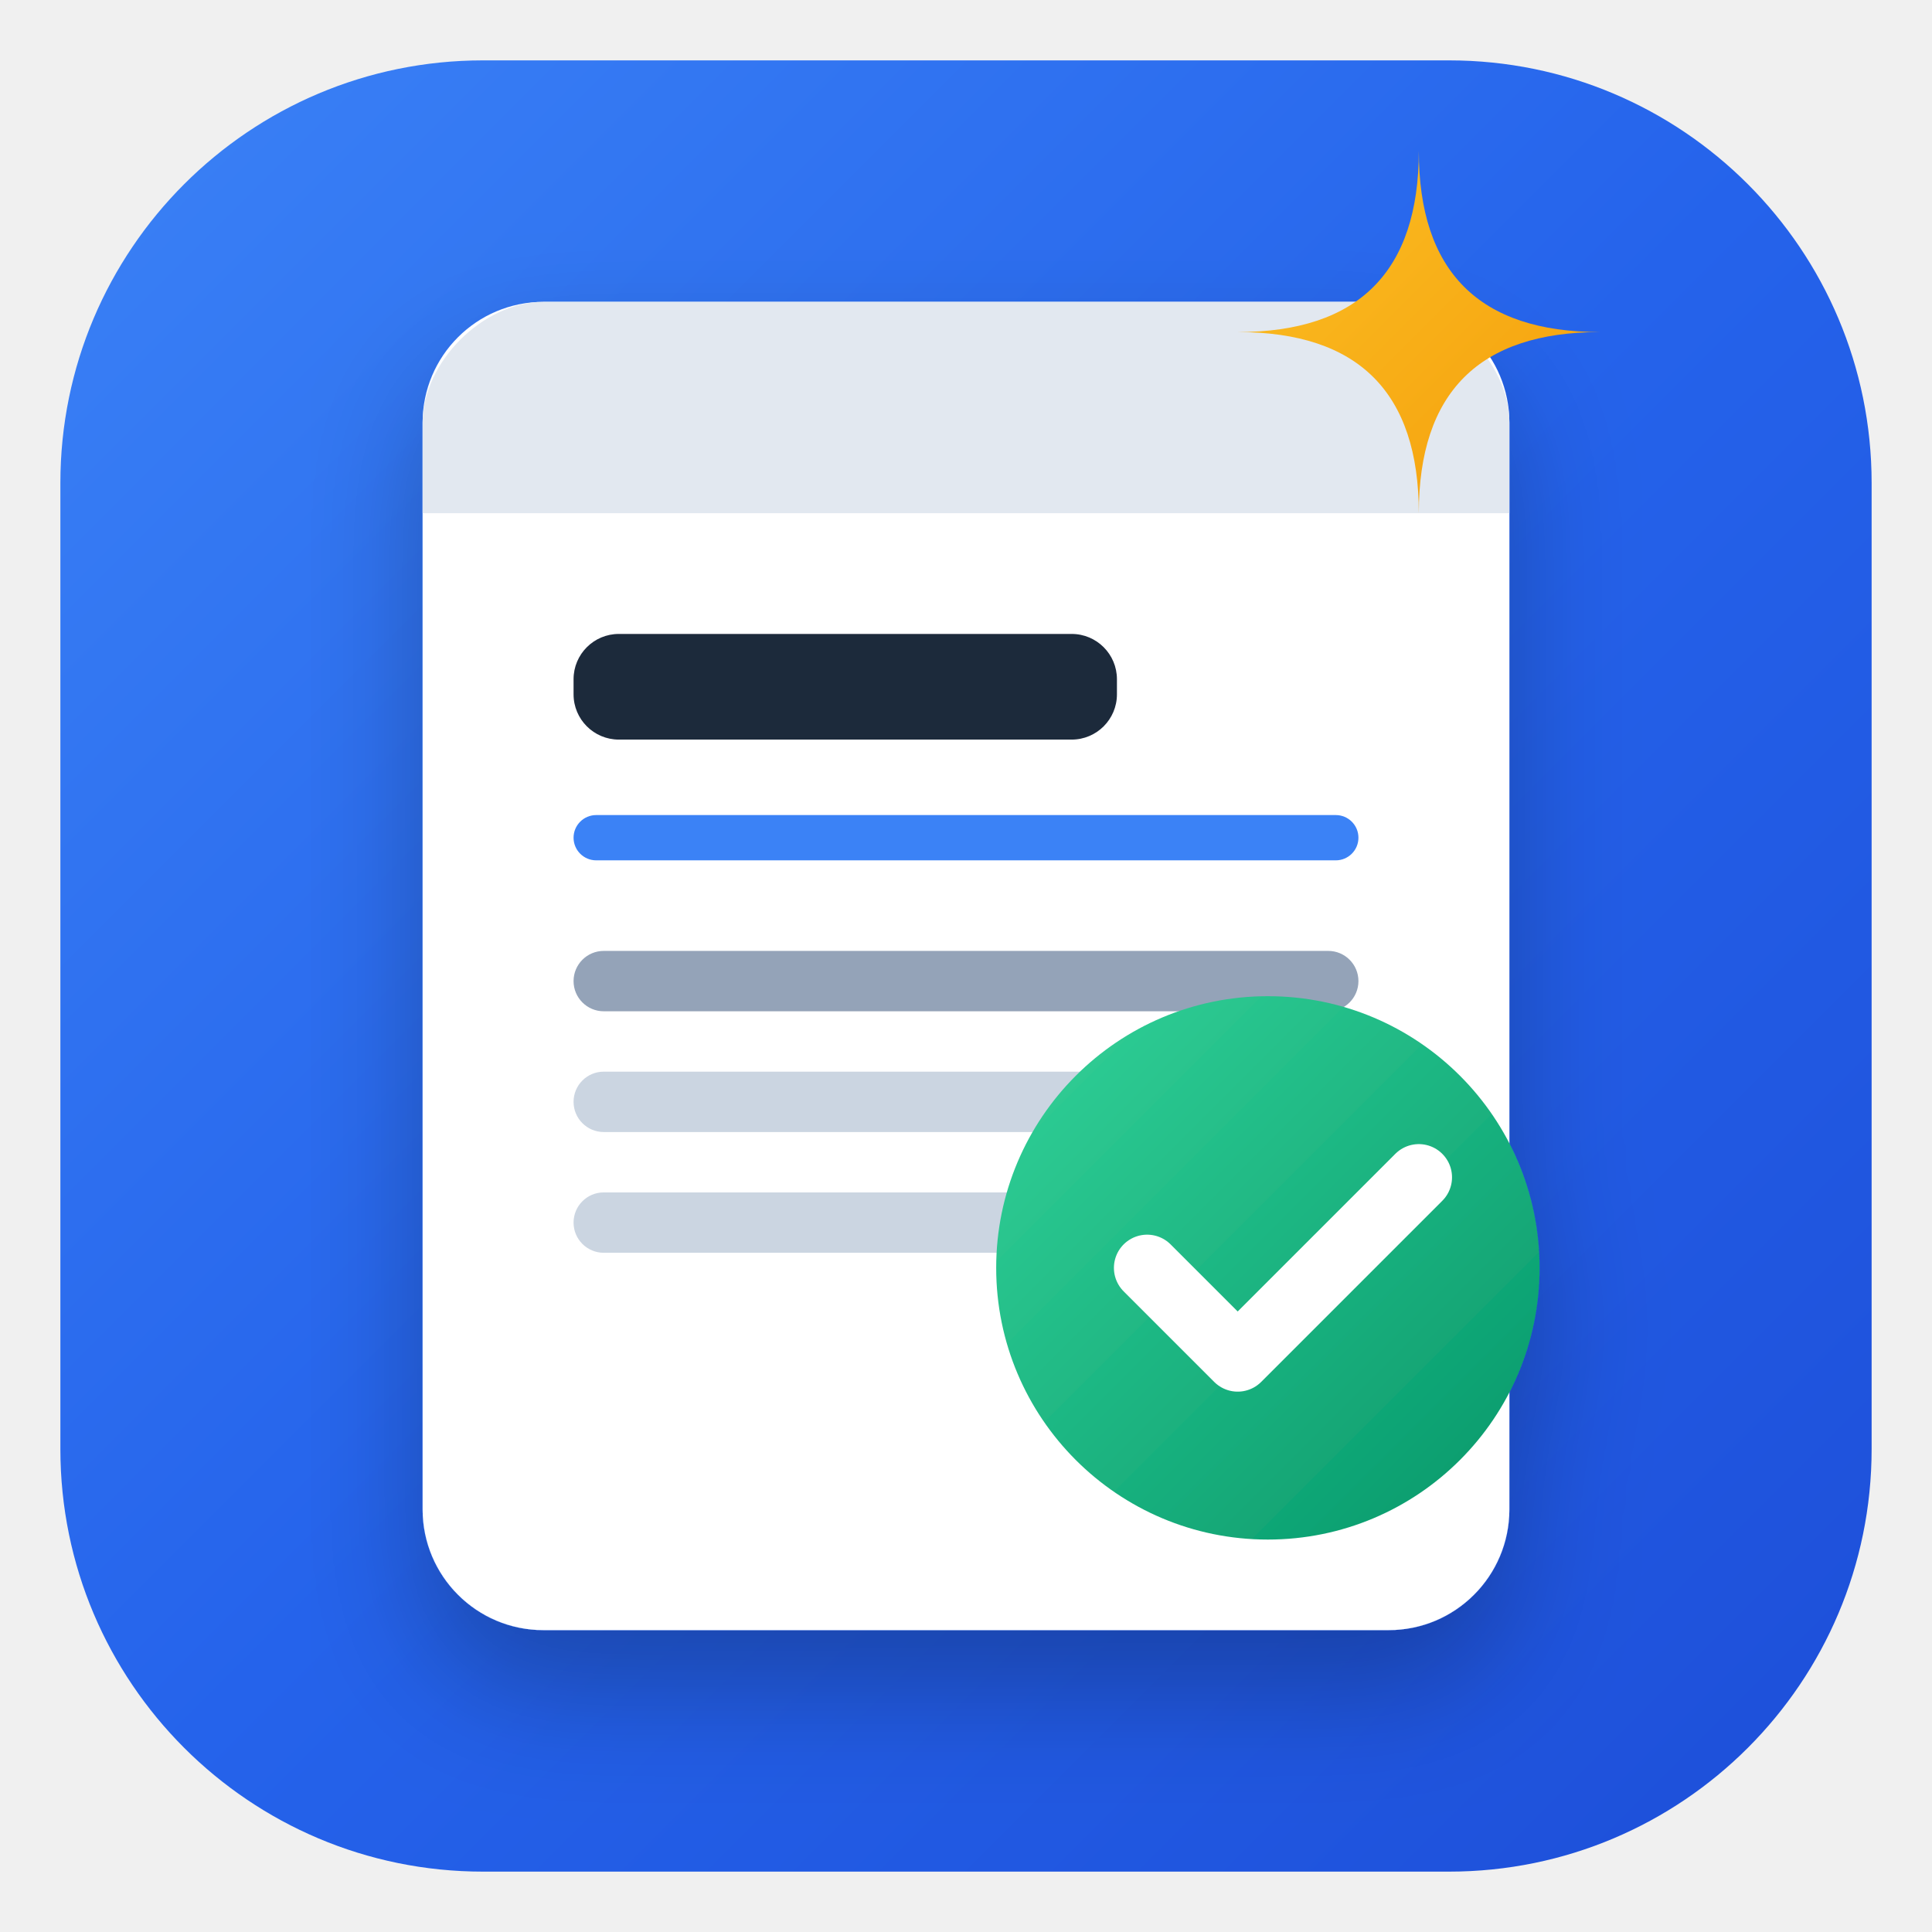
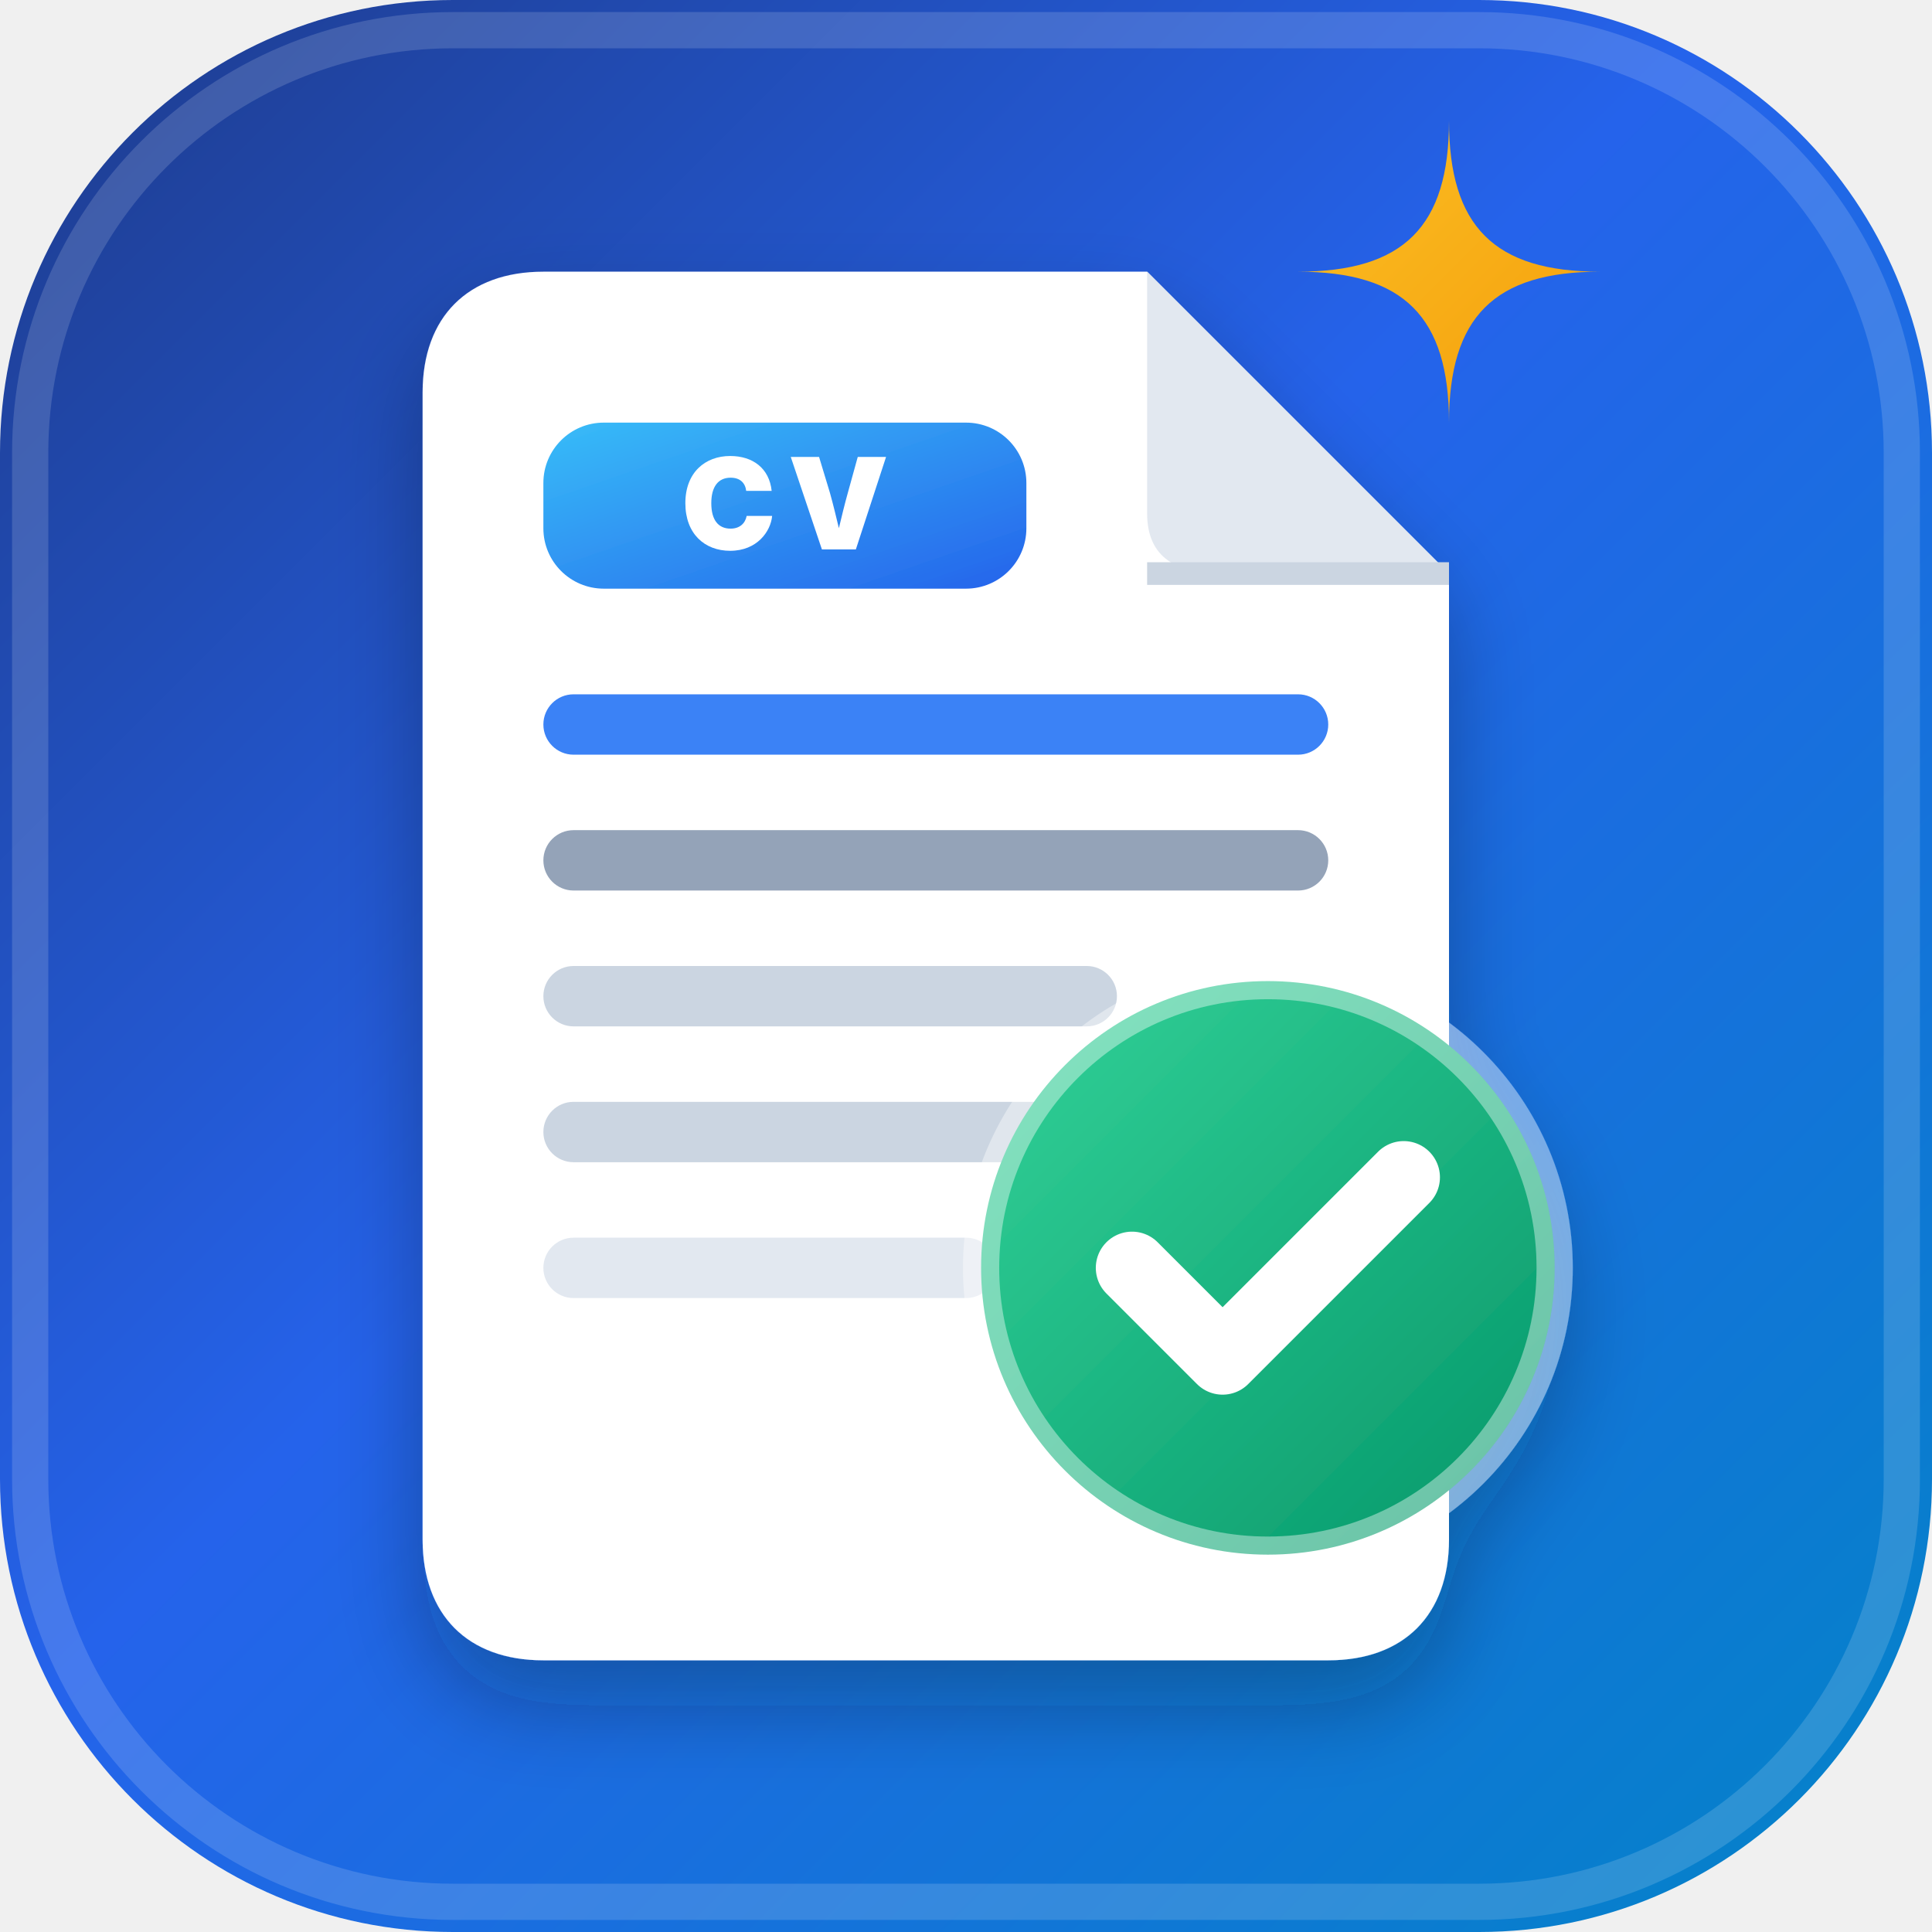
<svg xmlns="http://www.w3.org/2000/svg" viewBox="0 0 64 64" width="64" height="64">
  <defs>
-     <linearGradient id="bgGrad" x1="0%" y1="0%" x2="100%" y2="100%">
-       <stop offset="0%" stop-color="#3b82f6" />
-       <stop offset="50%" stop-color="#2563eb" />
-       <stop offset="100%" stop-color="#1d4ed8" />
+     <linearGradient id="cvfittBg" x1="0%" y1="0%" x2="100%" y2="100%">
+       <stop offset="0%" stop-color="#1e3a8a" />
+       <stop offset="45%" stop-color="#2563eb" />
+       <stop offset="100%" stop-color="#0284c7" />
    </linearGradient>
-     <linearGradient id="accentGrad" x1="0%" y1="0%" x2="100%" y2="100%">
+     <linearGradient id="cvfittAccent" x1="0%" y1="0%" x2="100%" y2="100%">
      <stop offset="0%" stop-color="#34d399" />
      <stop offset="100%" stop-color="#059669" />
    </linearGradient>
-     <linearGradient id="sparkleGrad" x1="0%" y1="0%" x2="100%" y2="100%">
+     <linearGradient id="cvfittSparkle" x1="0%" y1="0%" x2="100%" y2="100%">
      <stop offset="0%" stop-color="#fbbf24" />
      <stop offset="100%" stop-color="#f59e0b" />
    </linearGradient>
-     <filter id="shadow" x="-10%" y="-10%" width="130%" height="130%">
-       <feDropShadow dx="0" dy="2" stdDeviation="2" flood-opacity="0.25" />
+     <linearGradient id="cvfittCvBadge" x1="0%" y1="0%" x2="100%" y2="100%">
+       <stop offset="0%" stop-color="#38bdf8" />
+       <stop offset="100%" stop-color="#2563eb" />
+     </linearGradient>
+     <filter id="cvfittGlow" x="-20%" y="-20%" width="140%" height="140%">
+       <feDropShadow dx="0" dy="1.5" stdDeviation="1.5" flood-color="#0f172a" flood-opacity="0.3" />
    </filter>
  </defs>
-   <rect x="2" y="2" width="60" height="60" rx="14" fill="url(#bgGrad)" />
-   <g filter="url(#shadow)">
-     <rect x="14" y="10" width="36" height="44" rx="4" fill="#ffffff" />
-     <path d="M14 14 C14 12 16 10 18 10 L46 10 C48 10 50 12 50 14 L50 17 L14 17 Z" fill="#e2e8f0" />
-     <rect x="19" y="21" width="18" height="3.5" rx="1.5" fill="#1e293b" />
-     <rect x="19" y="27" width="26" height="1.5" rx="0.75" fill="#3b82f6" />
-     <rect x="19" y="31.5" width="26" height="2" rx="1" fill="#94a3b8" />
-     <rect x="19" y="35.5" width="21" height="2" rx="1" fill="#cbd5e1" />
-     <rect x="19" y="39.5" width="24" height="2" rx="1" fill="#cbd5e1" />
-     <circle cx="42" cy="42" r="9" fill="url(#accentGrad)" />
-     <path d="M38 42 L41 45 L47 39" fill="none" stroke="#ffffff" stroke-width="2.2" stroke-linecap="round" stroke-linejoin="round" />
+   <rect x="0" y="0" width="64" height="64" rx="15" fill="url(#cvfittBg)" />
+   <rect x="1" y="1" width="62" height="62" rx="14" fill="none" stroke="#ffffff" stroke-opacity="0.15" stroke-width="1.2" />
+   <g filter="url(#cvfittGlow)">
+     <path d="M14 13 C14 10.5 15.5 9 18 9 L38 9 L48 19 L48 51 C48 53.5 46.5 55 44 55 L18 55 C15.5 55 14 53.5 14 51 Z" fill="#ffffff" />
+     <path d="M38 9 L38 17 C38 18.5 39 19 40.5 19 L48 19 Z" fill="#e2e8f0" />
+     <path d="M38 19 L48 19" stroke="#cbd5e1" stroke-width="0.75" />
+     <rect x="18" y="14" width="16" height="5.5" rx="2" fill="url(#cvfittCvBadge)" />
+     <text x="26" y="18.2" text-anchor="middle" fill="#ffffff" font-size="4.2" font-weight="900" font-family="system-ui, -apple-system, sans-serif" letter-spacing="0.4">
+       CV
+     </text>
+     <rect x="18" y="23" width="26" height="2" rx="1" fill="#3b82f6" />
+     <rect x="18" y="27.5" width="26" height="2" rx="1" fill="#94a3b8" />
+     <rect x="18" y="32" width="19" height="2" rx="1" fill="#cbd5e1" />
+     <rect x="18" y="36.5" width="22" height="2" rx="1" fill="#cbd5e1" />
+     <rect x="18" y="41" width="15" height="2" rx="1" fill="#e2e8f0" />
+     <circle cx="42" cy="42" r="9.5" fill="url(#cvfittAccent)" />
+     <circle cx="42" cy="42" r="9.5" fill="none" stroke="#ffffff" stroke-width="1.2" stroke-opacity="0.4" />
+     <path d="M37.5 42 L40.5 45 L46.5 39" fill="none" stroke="#ffffff" stroke-width="2.4" stroke-linecap="round" stroke-linejoin="round" />
  </g>
-   <path d="M47 5 C47 9 49 11 53 11 C49 11 47 13 47 17 C47 13 45 11 41 11 C45 11 47 9 47 5 Z" fill="url(#sparkleGrad)" />
+   <path d="M48 4 C48 7.5 49.5 9 53 9 C49.5 9 48 10.5 48 14 C48 10.5 46.5 9 43 9 C46.5 9 48 7.5 48 4 Z" fill="url(#cvfittSparkle)" />
</svg>
